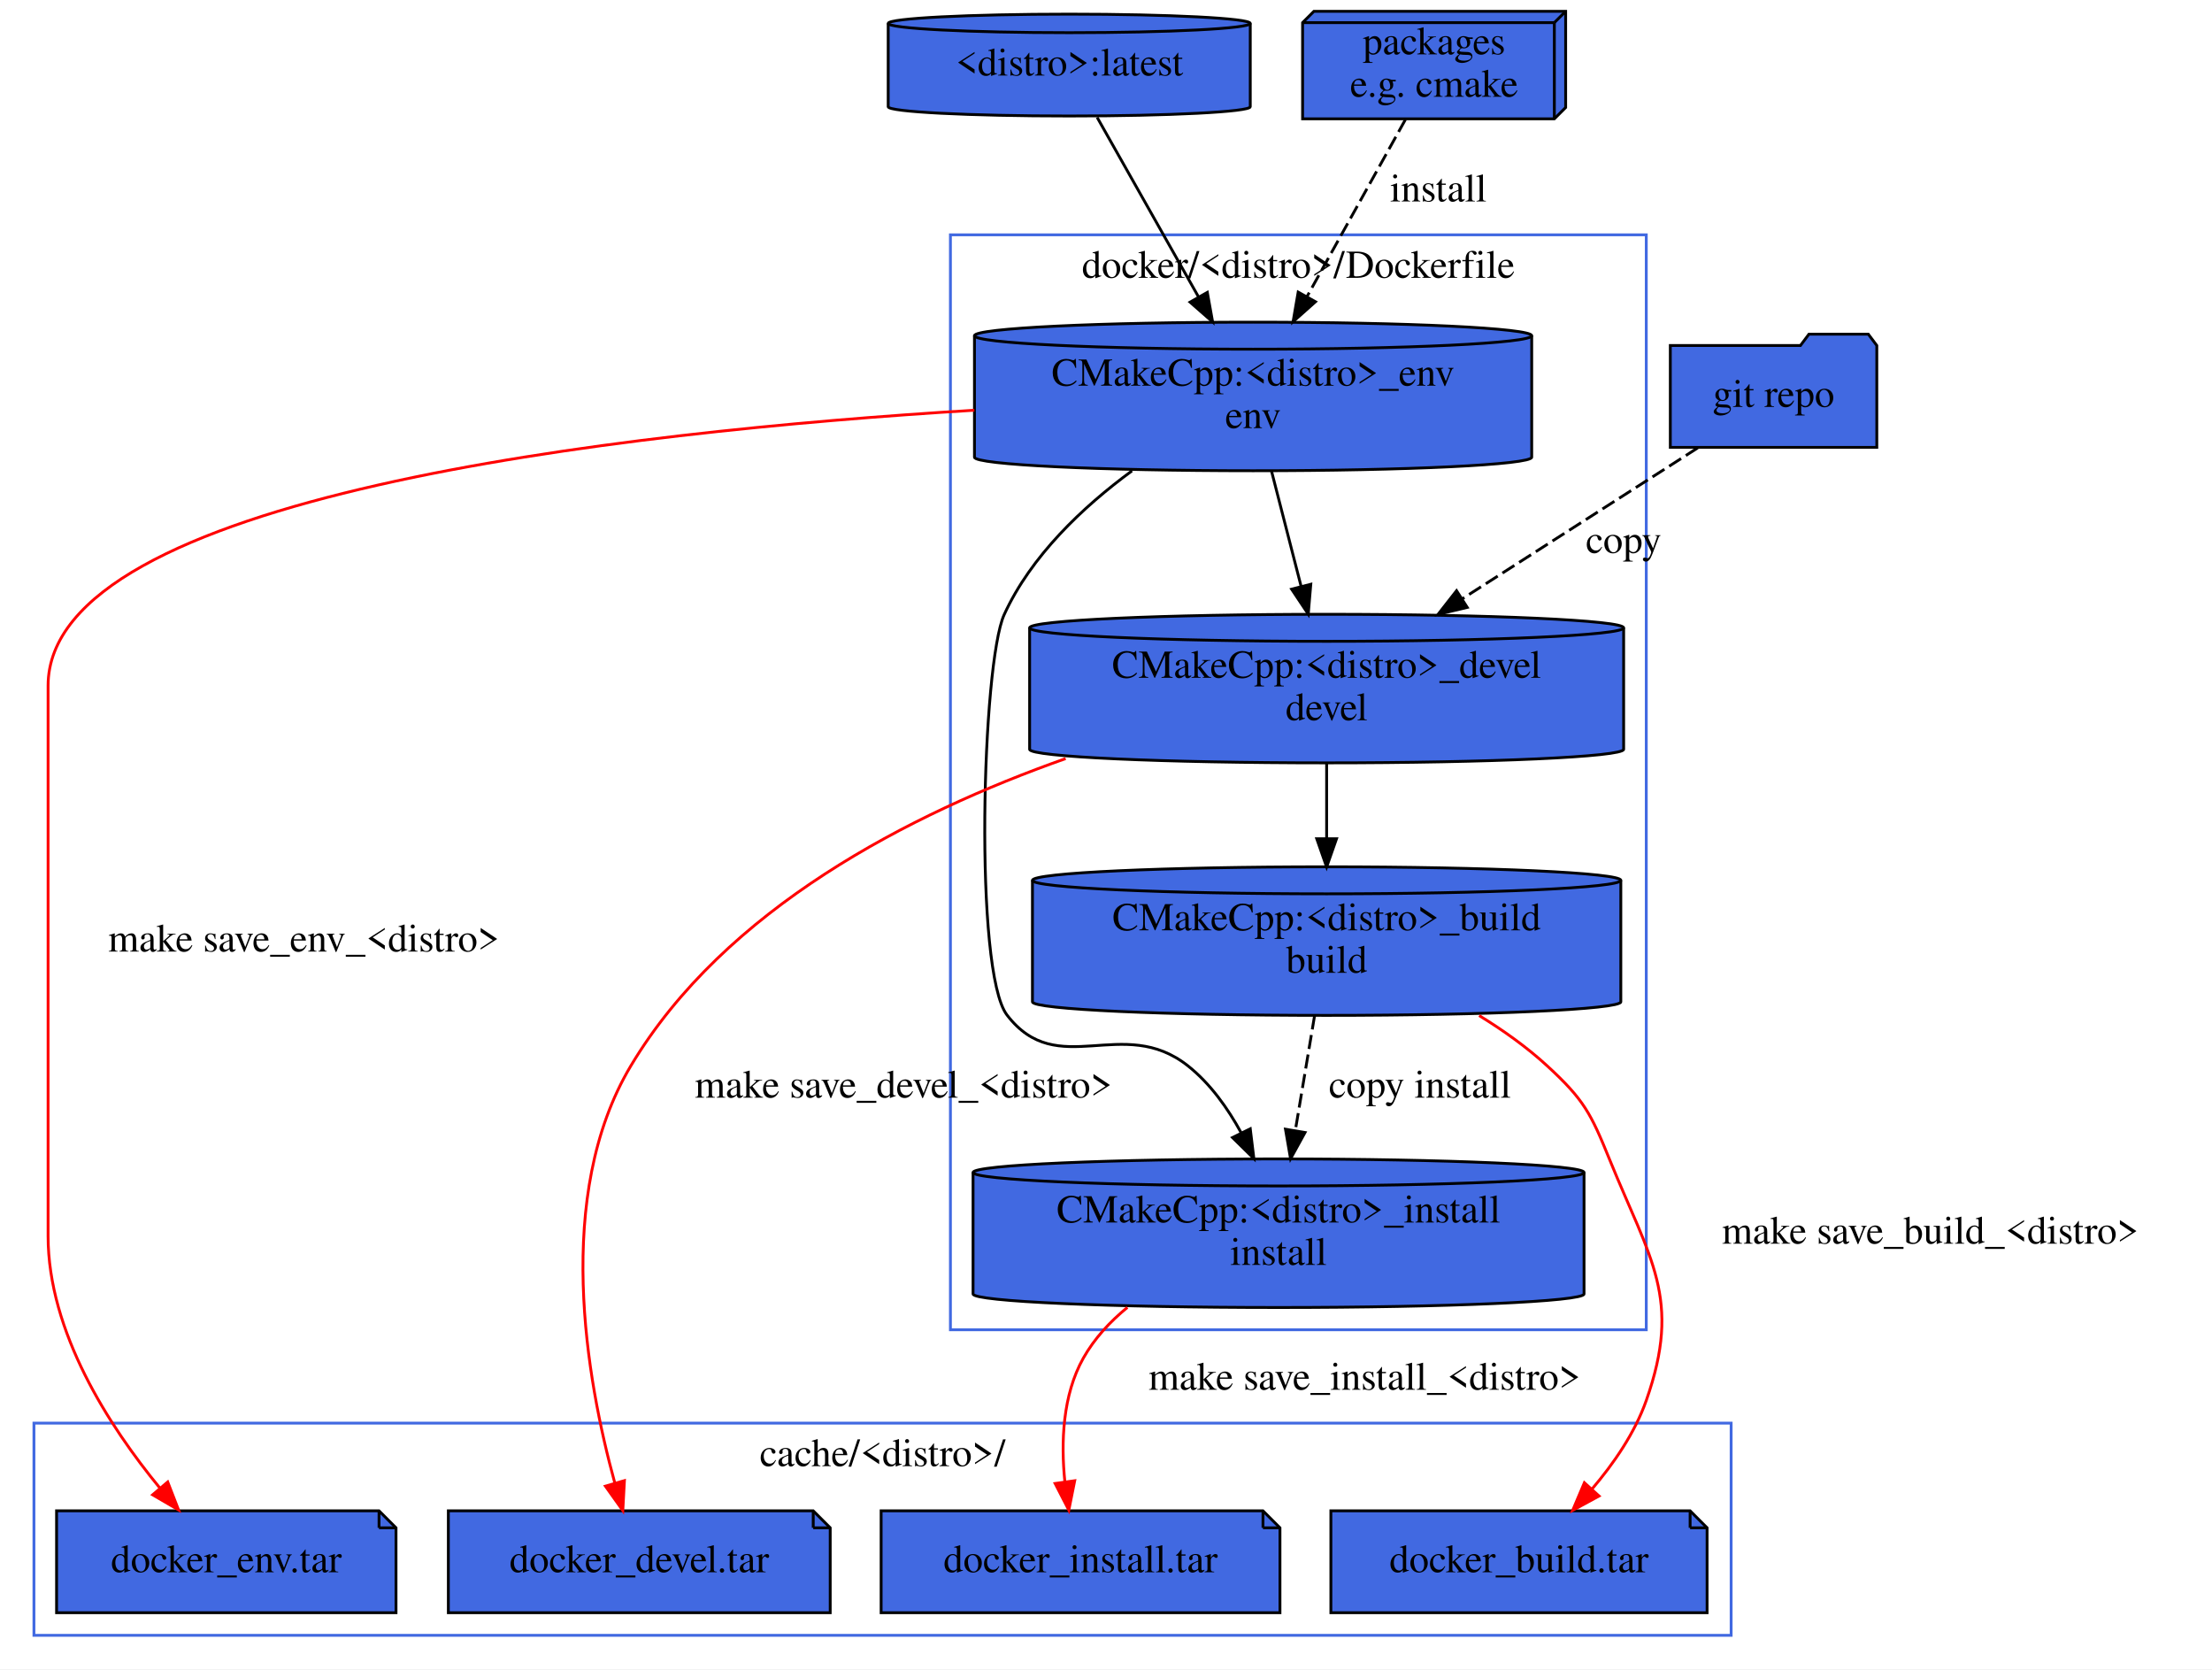
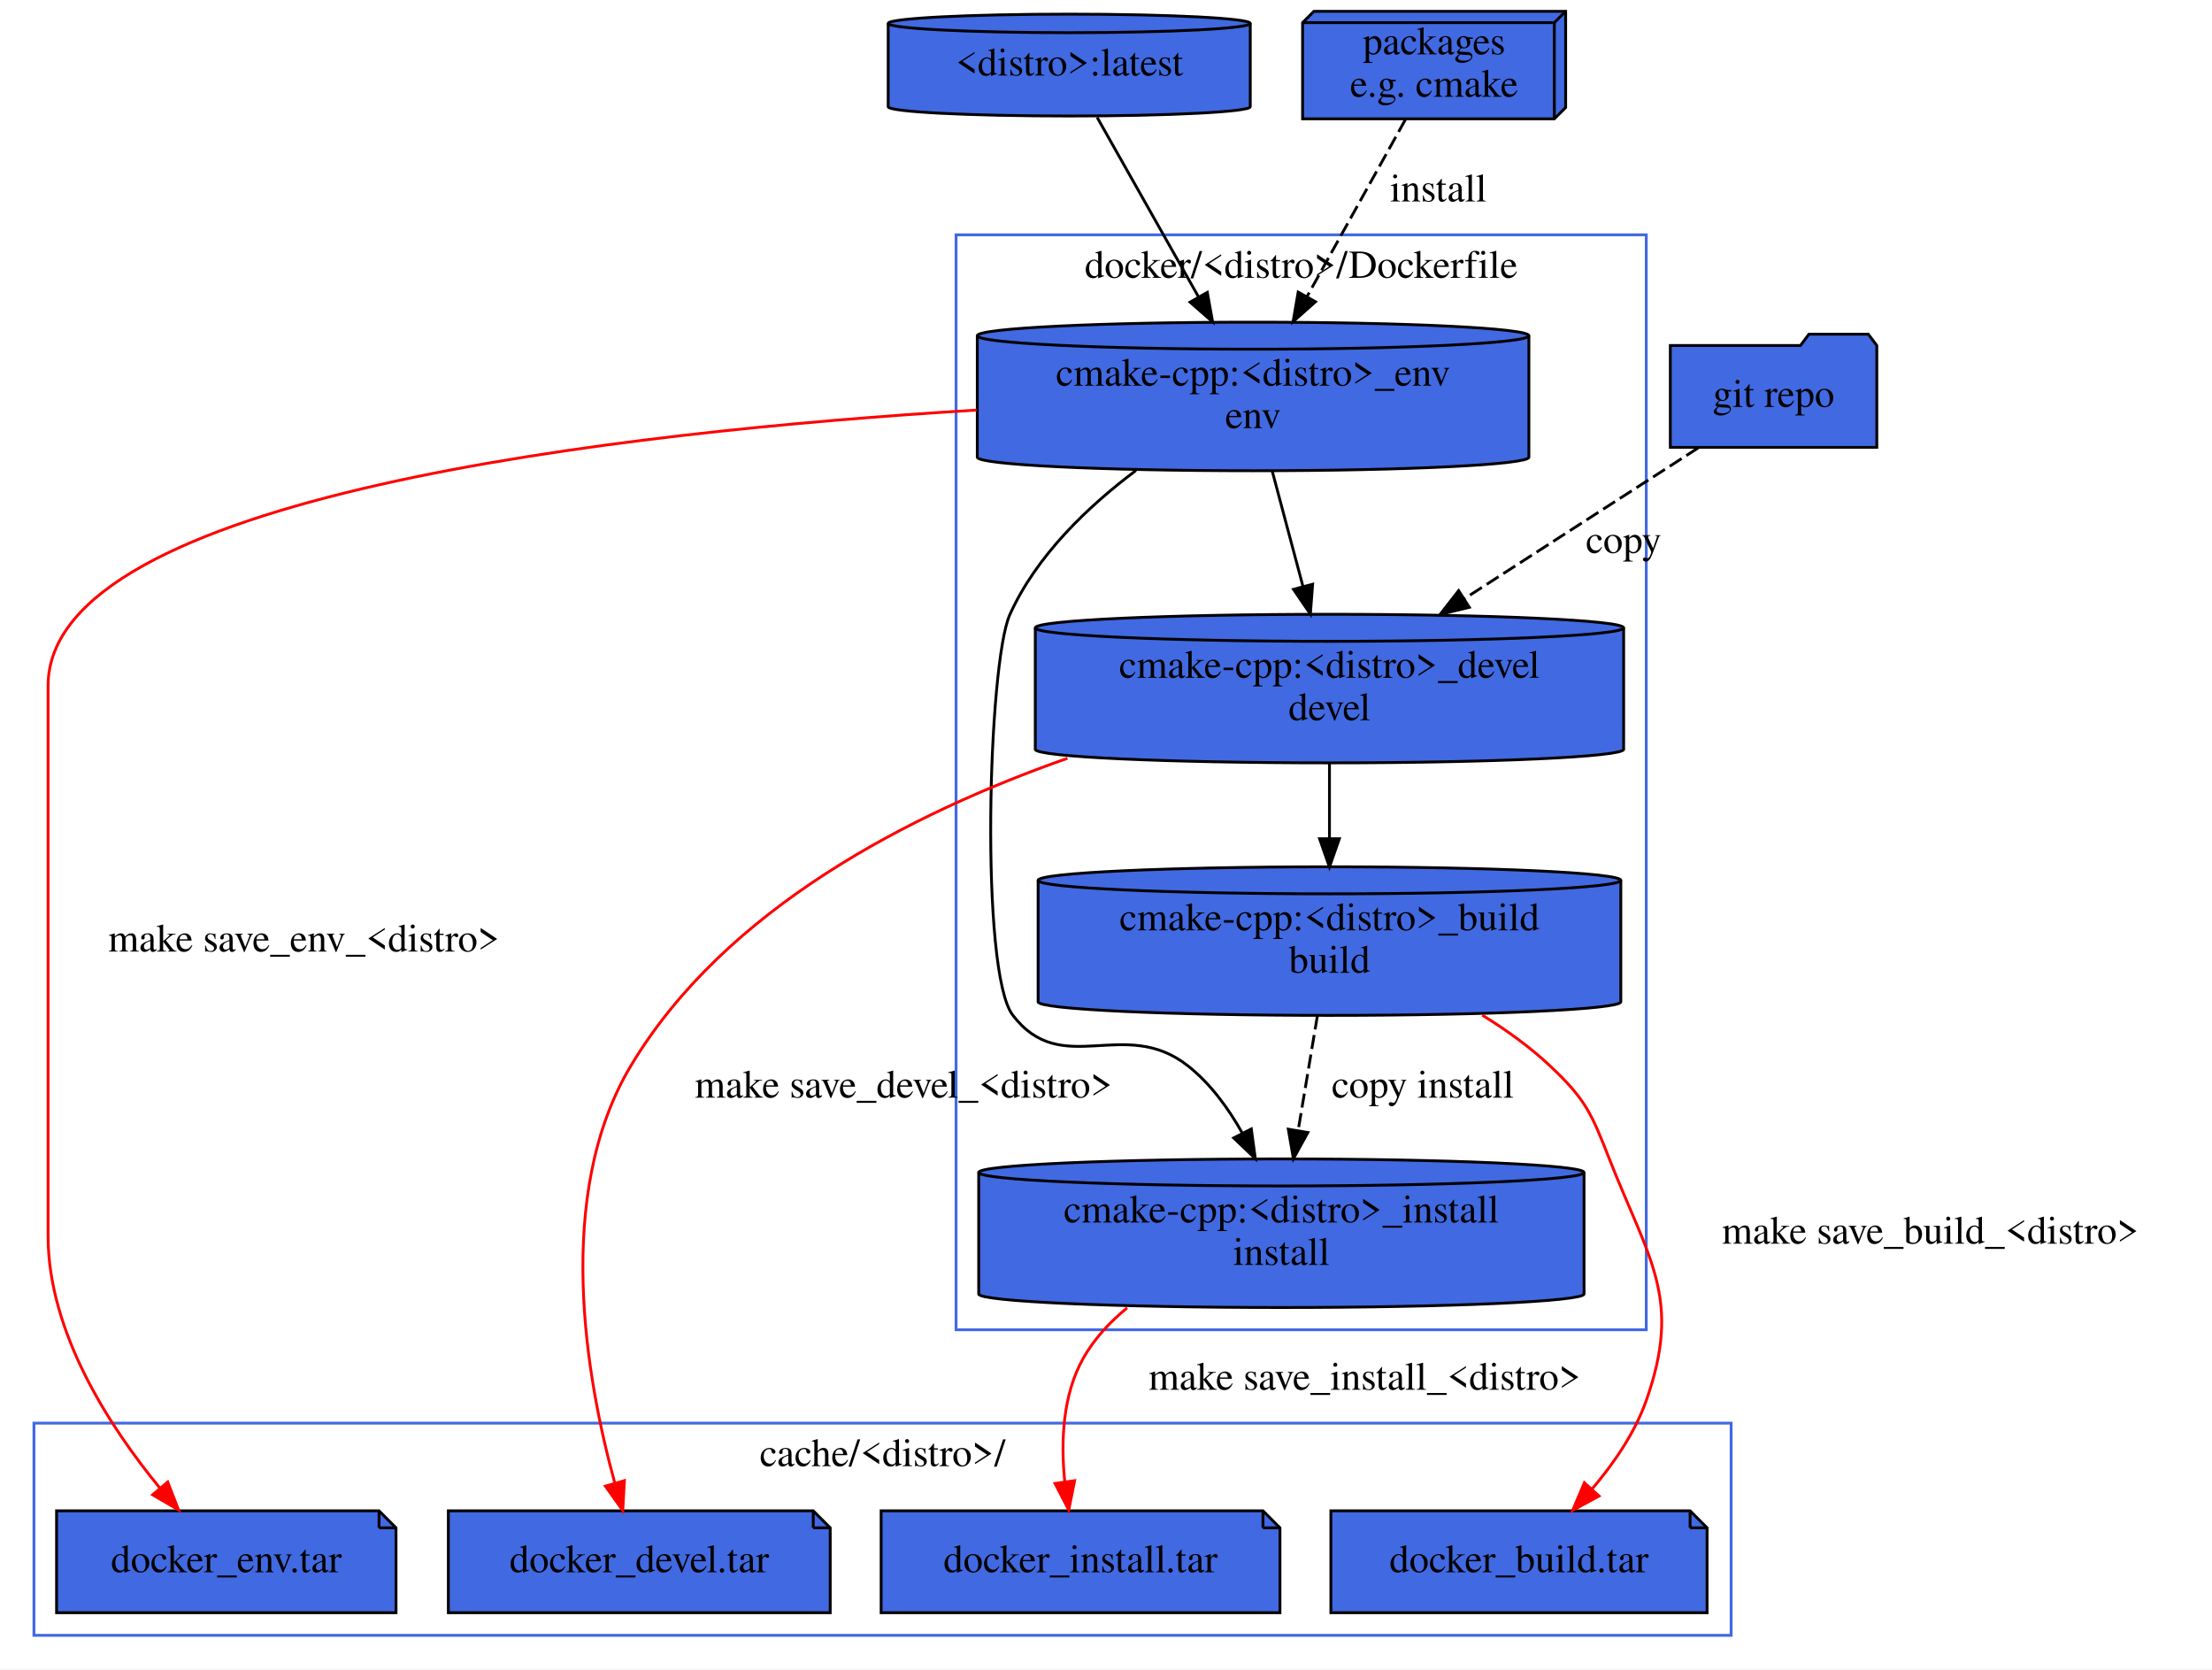
<svg xmlns="http://www.w3.org/2000/svg" width="782pt" height="590pt" viewBox="0.00 0.00 782.00 590.00">
  <g id="graph0" class="graph" transform="scale(1 1) rotate(0) translate(4 586)">
    <polygon fill="white" stroke="transparent" points="-4,4 -4,-586 778,-586 778,4 -4,4" />
    <g id="clust1" class="cluster">
-       <polygon fill="none" stroke="royalblue" points="332,-116 332,-503 578,-503 578,-116 332,-116" />
-       <text text-anchor="middle" x="455" y="-487.8" font-family="Times,serif" font-size="14.00">docker/&lt;distro&gt;/Dockerfile</text>
+       <polygon fill="none" stroke="royalblue" points="334,-116 334,-503 578,-503 578,-116 334,-116" />
+       <text text-anchor="middle" x="456" y="-487.8" font-family="Times,serif" font-size="14.00">docker/&lt;distro&gt;/Dockerfile</text>
    </g>
    <g id="clust2" class="cluster">
      <polygon fill="none" stroke="royalblue" points="8,-8 8,-83 608,-83 608,-8 8,-8" />
      <text text-anchor="middle" x="308" y="-67.8" font-family="Times,serif" font-size="14.00">cache/&lt;distro&gt;/</text>
    </g>
    <g id="node1" class="node">
      <path fill="royalblue" stroke="black" d="M438,-577.73C438,-579.53 409.31,-581 374,-581 338.69,-581 310,-579.53 310,-577.73 310,-577.73 310,-548.27 310,-548.27 310,-546.47 338.69,-545 374,-545 409.31,-545 438,-546.47 438,-548.27 438,-548.27 438,-577.73 438,-577.73" />
      <path fill="none" stroke="black" d="M438,-577.73C438,-575.92 409.31,-574.45 374,-574.45 338.69,-574.45 310,-575.92 310,-577.73" />
      <text text-anchor="middle" x="374" y="-559.3" font-family="Times,serif" font-size="14.00">&lt;distro&gt;:latest</text>
    </g>
    <g id="node4" class="node">
-       <path fill="royalblue" stroke="black" d="M537.5,-467.35C537.5,-469.99 493.35,-472.13 439,-472.13 384.65,-472.13 340.5,-469.99 340.5,-467.35 340.5,-467.35 340.5,-424.4 340.5,-424.4 340.5,-421.76 384.65,-419.62 439,-419.62 493.35,-419.62 537.5,-421.76 537.5,-424.4 537.5,-424.4 537.5,-467.35 537.5,-467.35" />
-       <path fill="none" stroke="black" d="M537.5,-467.35C537.5,-464.72 493.35,-462.58 439,-462.58 384.65,-462.58 340.5,-464.72 340.5,-467.35" />
-       <text text-anchor="middle" x="439" y="-449.68" font-family="Times,serif" font-size="14.00">CMakeCpp:&lt;distro&gt;_env</text>
+       <path fill="royalblue" stroke="black" d="M536.5,-467.35C536.5,-469.99 492.8,-472.13 439,-472.13 385.2,-472.13 341.5,-469.99 341.5,-467.35 341.5,-467.35 341.5,-424.4 341.5,-424.4 341.5,-421.76 385.2,-419.62 439,-419.62 492.8,-419.62 536.5,-421.76 536.5,-424.4 536.5,-424.4 536.5,-467.35 536.5,-467.35" />
+       <path fill="none" stroke="black" d="M536.5,-467.35C536.5,-464.72 492.8,-462.58 439,-462.58 385.2,-462.58 341.5,-464.72 341.5,-467.35" />
+       <text text-anchor="middle" x="439" y="-449.68" font-family="Times,serif" font-size="14.00">cmake-cpp:&lt;distro&gt;_env</text>
      <text text-anchor="middle" x="439" y="-434.68" font-family="Times,serif" font-size="14.00">env</text>
    </g>
    <g id="edge5" class="edge">
      <path fill="none" stroke="black" d="M383.87,-544.51C393.34,-527.75 407.89,-501.98 419.67,-481.12" />
      <polygon fill="black" stroke="black" points="422.82,-482.66 424.69,-472.23 416.72,-479.21 422.82,-482.66" />
    </g>
    <g id="node2" class="node">
      <polygon fill="royalblue" stroke="black" points="549.5,-582 460.5,-582 456.5,-578 456.5,-544 545.5,-544 549.5,-548 549.5,-582" />
      <polyline fill="none" stroke="black" points="545.5,-578 456.5,-578 " />
      <polyline fill="none" stroke="black" points="545.5,-578 545.5,-544 " />
      <polyline fill="none" stroke="black" points="545.5,-578 549.5,-582 " />
      <text text-anchor="middle" x="503" y="-566.8" font-family="Times,serif" font-size="14.00">packages</text>
      <text text-anchor="middle" x="503" y="-551.8" font-family="Times,serif" font-size="14.00">e.g. cmake</text>
    </g>
    <g id="edge6" class="edge">
      <path fill="none" stroke="black" stroke-dasharray="5,2" d="M492.86,-543.76C483.53,-526.97 469.44,-501.63 458.01,-481.08" />
      <polygon fill="black" stroke="black" points="461.06,-479.35 453.14,-472.31 454.94,-482.75 461.06,-479.35" />
      <text text-anchor="middle" x="504.5" y="-514.8" font-family="Times,serif" font-size="14.00">install</text>
    </g>
    <g id="node3" class="node">
      <polygon fill="royalblue" stroke="black" points="659.5,-463.88 656.5,-467.88 635.5,-467.88 632.5,-463.88 586.5,-463.88 586.5,-427.88 659.5,-427.88 659.5,-463.88" />
      <text text-anchor="middle" x="623" y="-442.18" font-family="Times,serif" font-size="14.00">git repo</text>
    </g>
    <g id="node5" class="node">
-       <path fill="royalblue" stroke="black" d="M570,-364.1C570,-366.74 522.94,-368.88 465,-368.88 407.06,-368.88 360,-366.74 360,-364.1 360,-364.1 360,-321.15 360,-321.15 360,-318.51 407.06,-316.37 465,-316.37 522.94,-316.37 570,-318.51 570,-321.15 570,-321.15 570,-364.1 570,-364.1" />
-       <path fill="none" stroke="black" d="M570,-364.1C570,-361.47 522.94,-359.33 465,-359.33 407.06,-359.33 360,-361.47 360,-364.1" />
-       <text text-anchor="middle" x="465" y="-346.43" font-family="Times,serif" font-size="14.00">CMakeCpp:&lt;distro&gt;_devel</text>
-       <text text-anchor="middle" x="465" y="-331.43" font-family="Times,serif" font-size="14.00">devel</text>
+       <path fill="royalblue" stroke="black" d="M570,-364.1C570,-366.74 523.39,-368.88 466,-368.88 408.61,-368.88 362,-366.74 362,-364.1 362,-364.1 362,-321.15 362,-321.15 362,-318.51 408.61,-316.37 466,-316.37 523.39,-316.37 570,-318.51 570,-321.15 570,-321.15 570,-364.1 570,-364.1" />
+       <path fill="none" stroke="black" d="M570,-364.1C570,-361.47 523.39,-359.33 466,-359.33 408.61,-359.33 362,-361.47 362,-364.1" />
+       <text text-anchor="middle" x="466" y="-346.43" font-family="Times,serif" font-size="14.00">cmake-cpp:&lt;distro&gt;_devel</text>
+       <text text-anchor="middle" x="466" y="-331.43" font-family="Times,serif" font-size="14.00">devel</text>
    </g>
    <g id="edge7" class="edge">
-       <path fill="none" stroke="black" stroke-dasharray="5,2" d="M596.2,-427.7C573.48,-413.14 540.33,-391.9 513.04,-374.41" />
-       <polygon fill="black" stroke="black" points="514.71,-371.32 504.4,-368.87 510.93,-377.22 514.71,-371.32" />
+       <path fill="none" stroke="black" stroke-dasharray="5,2" d="M596.37,-427.7C573.79,-413.14 540.85,-391.9 513.73,-374.41" />
+       <polygon fill="black" stroke="black" points="515.45,-371.35 505.15,-368.87 511.66,-377.24 515.45,-371.35" />
      <text text-anchor="middle" x="570" y="-390.55" font-family="Times,serif" font-size="14.00">copy</text>
    </g>
    <g id="edge1" class="edge">
-       <path fill="none" stroke="black" d="M445.49,-419.59C448.66,-407.26 452.52,-392.24 455.96,-378.82" />
-       <polygon fill="black" stroke="black" points="459.4,-379.5 458.5,-368.94 452.62,-377.76 459.4,-379.5" />
+       <path fill="none" stroke="black" d="M445.74,-419.59C449.03,-407.26 453.04,-392.24 456.61,-378.82" />
+       <polygon fill="black" stroke="black" points="460.05,-379.51 459.25,-368.94 453.29,-377.7 460.05,-379.51" />
    </g>
    <g id="node7" class="node">
-       <path fill="royalblue" stroke="black" d="M556,-171.6C556,-174.24 507.59,-176.38 448,-176.38 388.41,-176.38 340,-174.24 340,-171.6 340,-171.6 340,-128.65 340,-128.65 340,-126.01 388.41,-123.87 448,-123.87 507.59,-123.87 556,-126.01 556,-128.65 556,-128.65 556,-171.6 556,-171.6" />
-       <path fill="none" stroke="black" d="M556,-171.6C556,-168.97 507.59,-166.83 448,-166.83 388.41,-166.83 340,-168.97 340,-171.6" />
-       <text text-anchor="middle" x="448" y="-153.93" font-family="Times,serif" font-size="14.00">CMakeCpp:&lt;distro&gt;_install</text>
-       <text text-anchor="middle" x="448" y="-138.93" font-family="Times,serif" font-size="14.00">install</text>
+       <path fill="royalblue" stroke="black" d="M556,-171.6C556,-174.24 508.04,-176.38 449,-176.38 389.96,-176.38 342,-174.24 342,-171.6 342,-171.6 342,-128.65 342,-128.65 342,-126.01 389.96,-123.87 449,-123.87 508.04,-123.87 556,-126.01 556,-128.65 556,-128.65 556,-171.6 556,-171.6" />
+       <path fill="none" stroke="black" d="M556,-171.6C556,-168.97 508.04,-166.83 449,-166.83 389.96,-166.83 342,-168.97 342,-171.6" />
+       <text text-anchor="middle" x="449" y="-153.93" font-family="Times,serif" font-size="14.00">cmake-cpp:&lt;distro&gt;_install</text>
+       <text text-anchor="middle" x="449" y="-138.93" font-family="Times,serif" font-size="14.00">install</text>
    </g>
    <g id="edge4" class="edge">
-       <path fill="none" stroke="black" d="M396.19,-419.59C378.75,-406.78 360.49,-389.51 351,-368.75 343.18,-351.65 340.24,-242.59 352,-227.25 369.97,-203.8 392.86,-227.62 416,-209.25 423.84,-203.03 430.04,-194.34 434.81,-185.58" />
-       <polygon fill="black" stroke="black" points="438,-187.03 439.28,-176.51 431.72,-183.94 438,-187.03" />
+       <path fill="none" stroke="black" d="M397.59,-419.72C380.41,-406.84 362.33,-389.48 353,-368.75 345.28,-351.6 342.4,-242.51 354,-227.25 371.36,-204.4 393.48,-227.03 416,-209.25 423.91,-203 430.25,-194.31 435.17,-185.54" />
+       <polygon fill="black" stroke="black" points="438.37,-186.98 439.8,-176.48 432.14,-183.8 438.37,-186.98" />
    </g>
    <g id="node8" class="node">
      <polygon fill="royalblue" stroke="black" points="130,-52 16,-52 16,-16 136,-16 136,-46 130,-52" />
      <polyline fill="none" stroke="black" points="130,-52 130,-46 " />
      <polyline fill="none" stroke="black" points="136,-46 130,-46 " />
      <text text-anchor="middle" x="76" y="-30.3" font-family="Times,serif" font-size="14.00">docker_env.tar</text>
    </g>
    <g id="edge8" class="edge">
-       <path fill="none" stroke="red" d="M340.46,-441.01C214.64,-433.32 13,-410.57 13,-343.62 13,-343.62 13,-343.62 13,-149.12 13,-115.21 34.59,-81.89 52.49,-60.1" />
+       <path fill="none" stroke="red" d="M341.27,-441.06C215.5,-433.42 13,-410.71 13,-343.62 13,-343.62 13,-343.62 13,-149.12 13,-115.21 34.59,-81.89 52.49,-60.1" />
      <polygon fill="red" stroke="red" points="55.29,-62.21 59.12,-52.33 49.96,-57.67 55.29,-62.21" />
      <text text-anchor="middle" x="103.5" y="-249.68" font-family="Times,serif" font-size="14.00">make save_env_&lt;distro&gt;</text>
    </g>
    <g id="node6" class="node">
-       <path fill="royalblue" stroke="black" d="M569,-274.85C569,-277.49 522.39,-279.63 465,-279.63 407.61,-279.63 361,-277.49 361,-274.85 361,-274.85 361,-231.9 361,-231.9 361,-229.26 407.61,-227.12 465,-227.12 522.39,-227.12 569,-229.26 569,-231.9 569,-231.9 569,-274.85 569,-274.85" />
-       <path fill="none" stroke="black" d="M569,-274.85C569,-272.22 522.39,-270.08 465,-270.08 407.61,-270.08 361,-272.22 361,-274.85" />
-       <text text-anchor="middle" x="465" y="-257.18" font-family="Times,serif" font-size="14.00">CMakeCpp:&lt;distro&gt;_build</text>
-       <text text-anchor="middle" x="465" y="-242.18" font-family="Times,serif" font-size="14.00">build</text>
+       <path fill="royalblue" stroke="black" d="M569,-274.85C569,-277.49 522.83,-279.63 466,-279.63 409.17,-279.63 363,-277.49 363,-274.85 363,-274.85 363,-231.9 363,-231.9 363,-229.26 409.17,-227.12 466,-227.12 522.83,-227.12 569,-229.26 569,-231.9 569,-231.9 569,-274.85 569,-274.85" />
+       <path fill="none" stroke="black" d="M569,-274.85C569,-272.22 522.83,-270.08 466,-270.08 409.17,-270.08 363,-272.22 363,-274.85" />
+       <text text-anchor="middle" x="466" y="-257.18" font-family="Times,serif" font-size="14.00">cmake-cpp:&lt;distro&gt;_build</text>
+       <text text-anchor="middle" x="466" y="-242.18" font-family="Times,serif" font-size="14.00">build</text>
    </g>
    <g id="edge2" class="edge">
-       <path fill="none" stroke="black" d="M465,-316.39C465,-308.07 465,-298.66 465,-289.72" />
-       <polygon fill="black" stroke="black" points="468.5,-289.55 465,-279.55 461.5,-289.55 468.5,-289.55" />
+       <path fill="none" stroke="black" d="M466,-316.39C466,-308.07 466,-298.66 466,-289.72" />
+       <polygon fill="black" stroke="black" points="469.5,-289.55 466,-279.55 462.5,-289.55 469.5,-289.55" />
    </g>
    <g id="node9" class="node">
      <polygon fill="royalblue" stroke="black" points="283.5,-52 154.5,-52 154.5,-16 289.5,-16 289.5,-46 283.5,-52" />
      <polyline fill="none" stroke="black" points="283.5,-52 283.5,-46 " />
      <polyline fill="none" stroke="black" points="289.5,-46 283.5,-46 " />
      <text text-anchor="middle" x="222" y="-30.3" font-family="Times,serif" font-size="14.00">docker_devel.tar</text>
    </g>
    <g id="edge9" class="edge">
-       <path fill="none" stroke="red" d="M372.73,-317.88C317.68,-298.44 252.21,-264.83 219,-209.25 191.67,-163.51 203.36,-98.23 213.32,-61.95" />
-       <polygon fill="red" stroke="red" points="216.75,-62.68 216.18,-52.1 210.03,-60.73 216.75,-62.68" />
+       <path fill="none" stroke="red" d="M373.37,-317.98C318.1,-298.58 252.36,-264.98 219,-209.25 191.63,-163.53 203.34,-98.25 213.31,-61.96" />
+       <polygon fill="red" stroke="red" points="216.74,-62.68 216.17,-52.1 210.02,-60.73 216.74,-62.68" />
      <text text-anchor="middle" x="315.5" y="-198.05" font-family="Times,serif" font-size="14.00">make save_devel_&lt;distro&gt;</text>
    </g>
    <g id="edge3" class="edge">
-       <path fill="none" stroke="black" stroke-dasharray="5,2" d="M460.75,-227.09C458.69,-214.76 456.16,-199.74 453.91,-186.32" />
-       <polygon fill="black" stroke="black" points="457.36,-185.72 452.25,-176.44 450.45,-186.88 457.36,-185.72" />
-       <text text-anchor="middle" x="498" y="-198.05" font-family="Times,serif" font-size="14.00">copy install</text>
+       <path fill="none" stroke="black" stroke-dasharray="5,2" d="M461.75,-227.09C459.69,-214.76 457.16,-199.74 454.91,-186.32" />
+       <polygon fill="black" stroke="black" points="458.36,-185.72 453.25,-176.44 451.45,-186.88 458.36,-185.72" />
+       <text text-anchor="middle" x="499" y="-198.05" font-family="Times,serif" font-size="14.00">copy install</text>
    </g>
    <g id="node10" class="node">
      <polygon fill="royalblue" stroke="black" points="593.5,-52 466.5,-52 466.5,-16 599.5,-16 599.5,-46 593.5,-52" />
      <polyline fill="none" stroke="black" points="593.5,-52 593.5,-46 " />
      <polyline fill="none" stroke="black" points="599.5,-46 593.5,-46 " />
      <text text-anchor="middle" x="533" y="-30.3" font-family="Times,serif" font-size="14.00">docker_build.tar</text>
    </g>
    <g id="edge10" class="edge">
-       <path fill="none" stroke="red" d="M518.92,-227.06C527.46,-221.82 535.83,-215.85 543,-209.25 555.97,-197.31 558.37,-192.58 565,-176.25 579.41,-140.74 590.73,-127.15 578,-91 573.96,-79.53 566.48,-68.68 558.76,-59.64" />
+       <path fill="none" stroke="red" d="M520.04,-227.19C528.57,-221.93 536.9,-215.93 544,-209.25 556.67,-197.34 558.63,-192.43 565,-176.25 579.03,-140.58 590.73,-127.15 578,-91 573.96,-79.53 566.48,-68.68 558.76,-59.64" />
      <polygon fill="red" stroke="red" points="561.3,-57.24 551.99,-52.19 556.12,-61.94 561.3,-57.24" />
      <text text-anchor="middle" x="678.5" y="-146.43" font-family="Times,serif" font-size="14.00">make save_build_&lt;distro&gt;</text>
    </g>
    <g id="node11" class="node">
      <polygon fill="royalblue" stroke="black" points="442.5,-52 307.5,-52 307.5,-16 448.5,-16 448.5,-46 442.5,-52" />
      <polyline fill="none" stroke="black" points="442.5,-52 442.5,-46 " />
      <polyline fill="none" stroke="black" points="448.5,-46 442.5,-46 " />
      <text text-anchor="middle" x="378" y="-30.3" font-family="Times,serif" font-size="14.00">docker_install.tar</text>
    </g>
    <g id="edge11" class="edge">
-       <path fill="none" stroke="red" d="M394.57,-123.91C388.37,-118.83 382.88,-112.89 379,-106 371.62,-92.91 371.04,-76.18 372.46,-62.25" />
-       <polygon fill="red" stroke="red" points="375.94,-62.64 373.86,-52.25 369.01,-61.67 375.94,-62.64" />
+       <path fill="none" stroke="red" d="M394.47,-123.74C388.32,-118.71 382.88,-112.83 379,-106 371.58,-92.93 371,-76.2 372.43,-62.27" />
+       <polygon fill="red" stroke="red" points="375.91,-62.66 373.83,-52.27 368.98,-61.68 375.91,-62.66" />
      <text text-anchor="middle" x="478.5" y="-94.8" font-family="Times,serif" font-size="14.00">make save_install_&lt;distro&gt;</text>
    </g>
  </g>
</svg>
